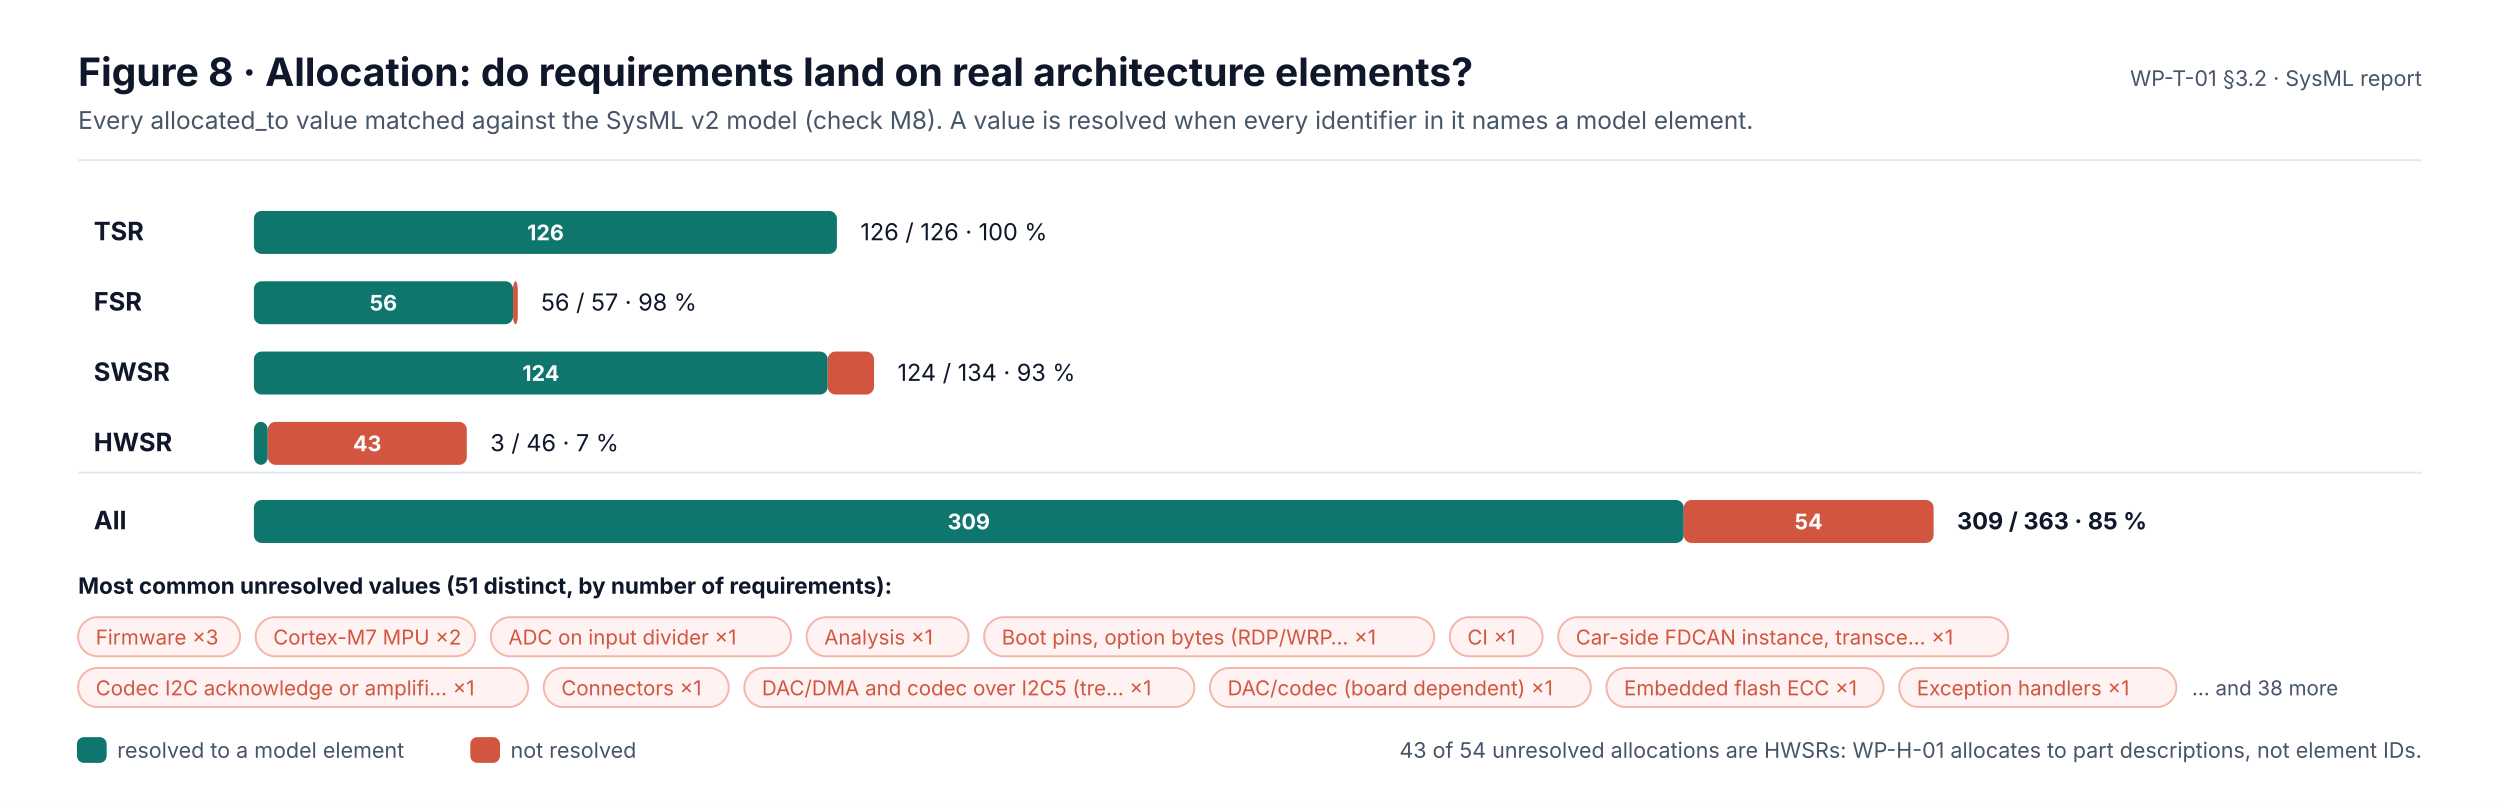
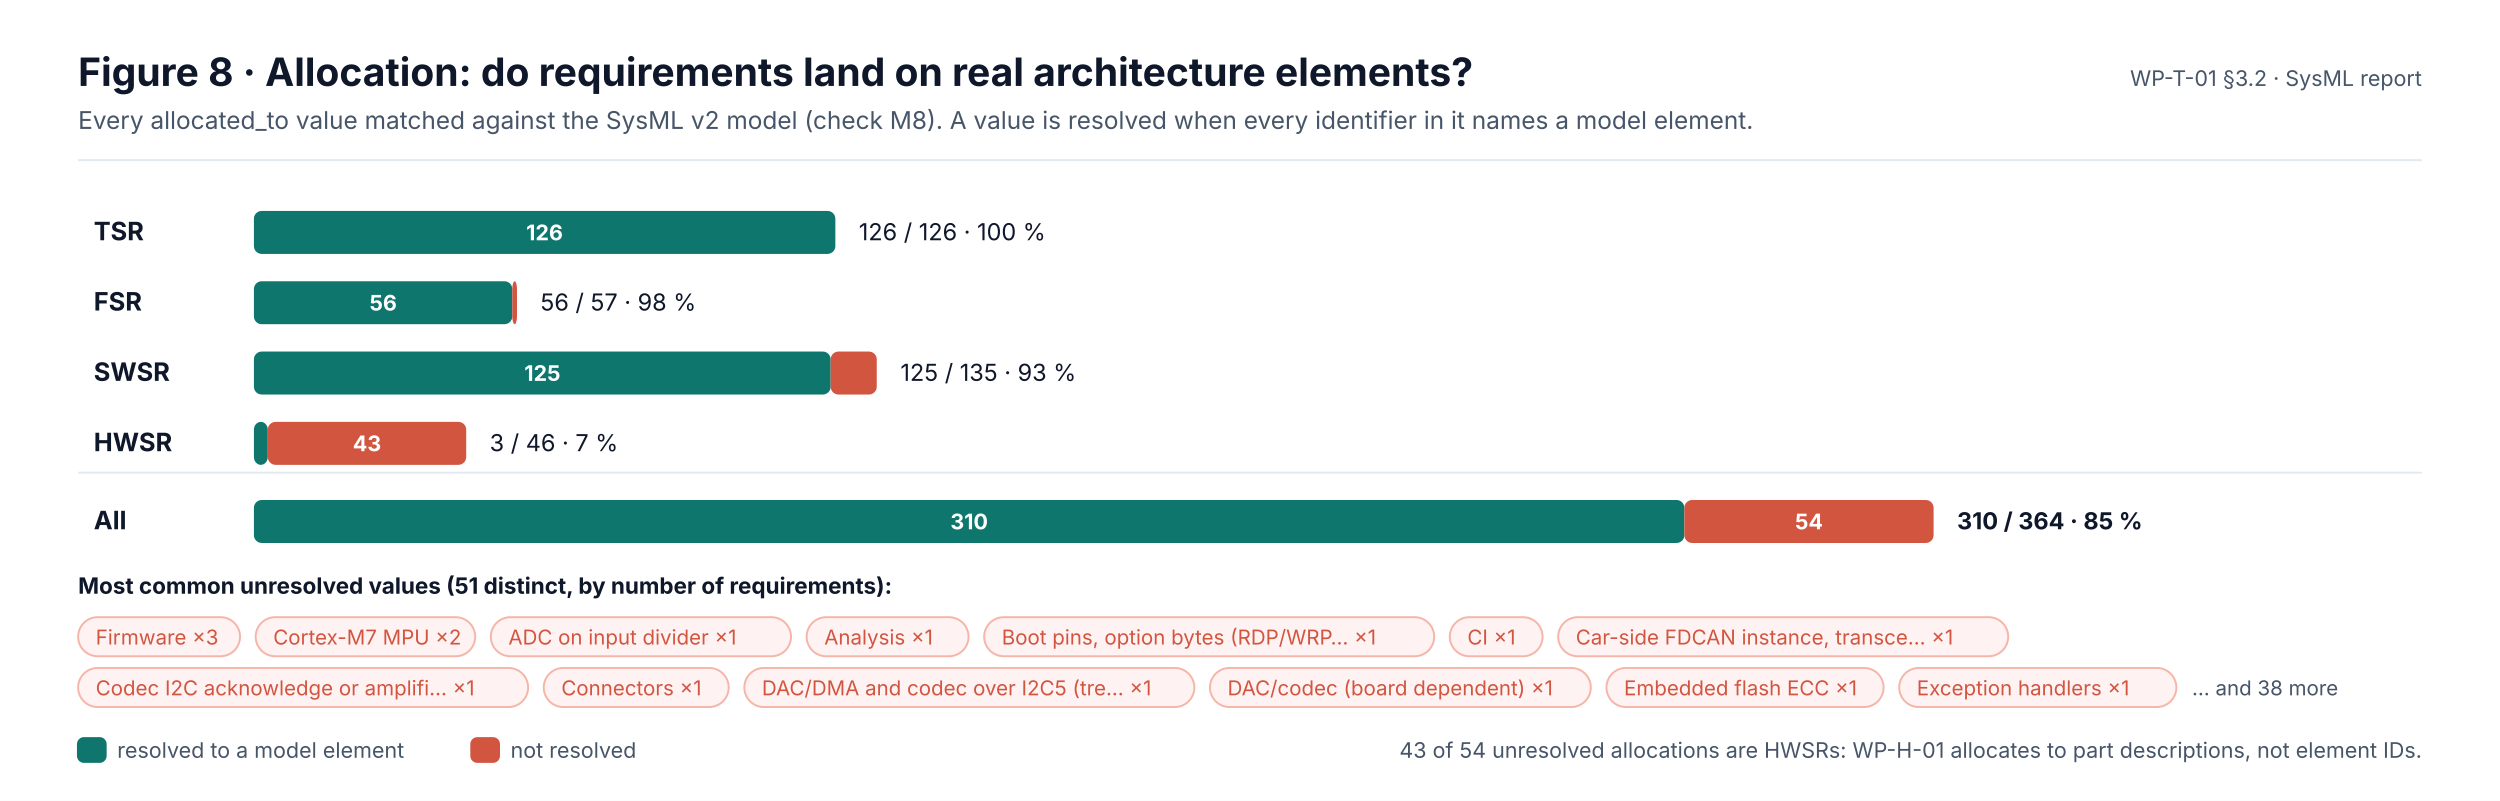
<svg xmlns="http://www.w3.org/2000/svg" width="1280" height="410" viewBox="0 0 1280 410" font-family="Inter, 'Segoe UI', Helvetica, Arial, sans-serif" role="img">
  <defs>
    <marker id="ink" viewBox="0 0 10 10" refX="9" refY="5" markerWidth="7" markerHeight="7" orient="auto-start-reverse">
      <path d="M0,0 L10,5 L0,10 z" fill="#0F172A" />
    </marker>
    <marker id="muted" viewBox="0 0 10 10" refX="9" refY="5" markerWidth="7" markerHeight="7" orient="auto-start-reverse">
      <path d="M0,0 L10,5 L0,10 z" fill="#475569" />
    </marker>
    <marker id="faint" viewBox="0 0 10 10" refX="9" refY="5" markerWidth="7" markerHeight="7" orient="auto-start-reverse">
      <path d="M0,0 L10,5 L0,10 z" fill="#94A3B8" />
    </marker>
    <marker id="safety" viewBox="0 0 10 10" refX="9" refY="5" markerWidth="7" markerHeight="7" orient="auto-start-reverse">
      <path d="M0,0 L10,5 L0,10 z" fill="#C2410C" />
    </marker>
    <marker id="sw" viewBox="0 0 10 10" refX="9" refY="5" markerWidth="7" markerHeight="7" orient="auto-start-reverse">
      <path d="M0,0 L10,5 L0,10 z" fill="#0F766E" />
    </marker>
    <marker id="hw" viewBox="0 0 10 10" refX="9" refY="5" markerWidth="7" markerHeight="7" orient="auto-start-reverse">
      <path d="M0,0 L10,5 L0,10 z" fill="#4F46E5" />
    </marker>
    <marker id="aou" viewBox="0 0 10 10" refX="9" refY="5" markerWidth="7" markerHeight="7" orient="auto-start-reverse">
      <path d="M0,0 L10,5 L0,10 z" fill="#D97706" />
    </marker>
    <marker id="red" viewBox="0 0 10 10" refX="9" refY="5" markerWidth="7" markerHeight="7" orient="auto-start-reverse">
      <path d="M0,0 L10,5 L0,10 z" fill="#D2553F" />
    </marker>
  </defs>
  <rect x="0" y="0" width="1280" height="410" rx="0" fill="#FFFFFF" stroke="none" stroke-width="0" />
  <text x="40" y="44" font-size="20" fill="#0F172A" font-weight="700">Figure 8 · Allocation: do requirements land on real architecture elements?</text>
  <text x="40" y="66" font-size="12.5" fill="#475569">Every allocated_to value matched against the SysML v2 model (check M8). A value is resolved when every identifier in it names a model element.</text>
  <text x="1240" y="44" font-size="11" fill="#475569" text-anchor="end">WP-T-01 §3.2 · SysML report</text>
  <line x1="40" y1="82" x2="1240" y2="82" stroke="#E2E8F0" stroke-width="1" />
  <text x="48" y="123" font-size="13" fill="#0F172A" font-weight="700">TSR</text>
-   <rect x="130" y="108" width="298.5" height="22" rx="4" fill="#0F766E" stroke="none" stroke-width="0" />
-   <text x="279.3" y="123" font-size="11" fill="#FFFFFF" font-weight="700" text-anchor="middle">126</text>
-   <text x="440.5" y="123" font-size="12" fill="#0F172A">126 / 126 · 100 %</text>
+   <rect x="130" y="108" width="297.7" height="22" rx="4" fill="#0F766E" stroke="none" stroke-width="0" />
+   <text x="278.8" y="123" font-size="11" fill="#FFFFFF" font-weight="700" text-anchor="middle">126</text>
+   <text x="439.7" y="123" font-size="12" fill="#0F172A">126 / 126 · 100 %</text>
  <text x="48" y="159" font-size="13" fill="#0F172A" font-weight="700">FSR</text>
-   <rect x="130" y="144" width="132.7" height="22" rx="4" fill="#0F766E" stroke="none" stroke-width="0" />
-   <text x="196.3" y="159" font-size="11" fill="#FFFFFF" font-weight="700" text-anchor="middle">56</text>
-   <rect x="262.7" y="144" width="2.4" height="22" rx="4" fill="#D2553F" stroke="none" stroke-width="0" />
-   <text x="277" y="159" font-size="12" fill="#0F172A">56 / 57 · 98 %</text>
+   <rect x="130" y="144" width="132.3" height="22" rx="4" fill="#0F766E" stroke="none" stroke-width="0" />
+   <text x="196.2" y="159" font-size="11" fill="#FFFFFF" font-weight="700" text-anchor="middle">56</text>
+   <rect x="262.3" y="144" width="2.4" height="22" rx="4" fill="#D2553F" stroke="none" stroke-width="0" />
+   <text x="276.7" y="159" font-size="12" fill="#0F172A">56 / 57 · 98 %</text>
  <text x="48" y="195" font-size="13" fill="#0F172A" font-weight="700">SWSR</text>
-   <rect x="130" y="180" width="293.8" height="22" rx="4" fill="#0F766E" stroke="none" stroke-width="0" />
-   <text x="276.9" y="195" font-size="11" fill="#FFFFFF" font-weight="700" text-anchor="middle">124</text>
-   <rect x="423.8" y="180" width="23.7" height="22" rx="4" fill="#D2553F" stroke="none" stroke-width="0" />
-   <text x="459.5" y="195" font-size="12" fill="#0F172A">124 / 134 · 93 %</text>
+   <rect x="130" y="180" width="295.3" height="22" rx="4" fill="#0F766E" stroke="none" stroke-width="0" />
+   <text x="277.7" y="195" font-size="11" fill="#FFFFFF" font-weight="700" text-anchor="middle">125</text>
+   <rect x="425.3" y="180" width="23.6" height="22" rx="4" fill="#D2553F" stroke="none" stroke-width="0" />
+   <text x="461" y="195" font-size="12" fill="#0F172A">125 / 135 · 93 %</text>
  <text x="48" y="231" font-size="13" fill="#0F172A" font-weight="700">HWSR</text>
  <rect x="130" y="216" width="7.1" height="22" rx="4" fill="#0F766E" stroke="none" stroke-width="0" />
-   <rect x="137.1" y="216" width="101.9" height="22" rx="4" fill="#D2553F" stroke="none" stroke-width="0" />
-   <text x="188" y="231" font-size="11" fill="#FFFFFF" font-weight="700" text-anchor="middle">43</text>
-   <text x="251" y="231" font-size="12" fill="#0F172A">3 / 46 · 7 %</text>
+   <rect x="137.1" y="216" width="101.6" height="22" rx="4" fill="#D2553F" stroke="none" stroke-width="0" />
+   <text x="187.9" y="231" font-size="11" fill="#FFFFFF" font-weight="700" text-anchor="middle">43</text>
+   <text x="250.7" y="231" font-size="12" fill="#0F172A">3 / 46 · 7 %</text>
  <line x1="40" y1="242" x2="1240" y2="242" stroke="#E2E8F0" stroke-width="1" />
  <text x="48" y="271" font-size="13" fill="#0F172A" font-weight="700">All</text>
-   <rect x="130" y="256" width="732.1" height="22" rx="4" fill="#0F766E" stroke="none" stroke-width="0" />
-   <text x="496" y="271" font-size="11" fill="#FFFFFF" font-weight="700" text-anchor="middle">309</text>
-   <rect x="862.1" y="256" width="127.9" height="22" rx="4" fill="#D2553F" stroke="none" stroke-width="0" />
-   <text x="926" y="271" font-size="11" fill="#FFFFFF" font-weight="700" text-anchor="middle">54</text>
-   <text x="1002" y="271" font-size="12" fill="#0F172A" font-weight="700">309 / 363 · 85 %</text>
+   <rect x="130" y="256" width="732.4" height="22" rx="4" fill="#0F766E" stroke="none" stroke-width="0" />
+   <text x="496.2" y="271" font-size="11" fill="#FFFFFF" font-weight="700" text-anchor="middle">310</text>
+   <rect x="862.4" y="256" width="127.6" height="22" rx="4" fill="#D2553F" stroke="none" stroke-width="0" />
+   <text x="926.2" y="271" font-size="11" fill="#FFFFFF" font-weight="700" text-anchor="middle">54</text>
+   <text x="1002" y="271" font-size="12" fill="#0F172A" font-weight="700">310 / 364 · 85 %</text>
  <text x="40" y="304" font-size="11.5" fill="#0F172A" font-weight="700">Most common unresolved values (51 distinct, by number of requirements):</text>
  <rect x="40" y="316" width="82.9" height="20" rx="10" fill="#FEF2F2" stroke="#F5B5A8" stroke-width="1" />
  <text x="49" y="330" font-size="10.5" fill="#D2553F">Firmware ×3</text>
  <rect x="130.9" y="316" width="112.4" height="20" rx="10" fill="#FEF2F2" stroke="#F5B5A8" stroke-width="1" />
  <text x="139.9" y="330" font-size="10.5" fill="#D2553F">Cortex-M7 MPU ×2</text>
  <rect x="251.3" y="316" width="153.7" height="20" rx="10" fill="#FEF2F2" stroke="#F5B5A8" stroke-width="1" />
  <text x="260.3" y="330" font-size="10.5" fill="#D2553F">ADC on input divider ×1</text>
  <rect x="413" y="316" width="82.9" height="20" rx="10" fill="#FEF2F2" stroke="#F5B5A8" stroke-width="1" />
  <text x="422" y="330" font-size="10.5" fill="#D2553F">Analysis ×1</text>
  <rect x="503.9" y="316" width="230.4" height="20" rx="10" fill="#FEF2F2" stroke="#F5B5A8" stroke-width="1" />
  <text x="512.9" y="330" font-size="10.5" fill="#D2553F">Boot pins, option bytes (RDP/WRP… ×1</text>
  <rect x="742.3" y="316" width="47.5" height="20" rx="10" fill="#FEF2F2" stroke="#F5B5A8" stroke-width="1" />
  <text x="751.3" y="330" font-size="10.5" fill="#D2553F">CI ×1</text>
  <rect x="797.8" y="316" width="230.4" height="20" rx="10" fill="#FEF2F2" stroke="#F5B5A8" stroke-width="1" />
  <text x="806.8" y="330" font-size="10.5" fill="#D2553F">Car-side FDCAN instance, transce… ×1</text>
  <rect x="40" y="342" width="230.4" height="20" rx="10" fill="#FEF2F2" stroke="#F5B5A8" stroke-width="1" />
  <text x="49" y="356" font-size="10.5" fill="#D2553F">Codec I2C acknowledge or amplifi… ×1</text>
  <rect x="278.4" y="342" width="94.7" height="20" rx="10" fill="#FEF2F2" stroke="#F5B5A8" stroke-width="1" />
  <text x="287.4" y="356" font-size="10.5" fill="#D2553F">Connectors ×1</text>
  <rect x="381.1" y="342" width="230.4" height="20" rx="10" fill="#FEF2F2" stroke="#F5B5A8" stroke-width="1" />
  <text x="390.1" y="356" font-size="10.5" fill="#D2553F">DAC/DMA and codec over I2C5 (tre… ×1</text>
  <rect x="619.5" y="342" width="195" height="20" rx="10" fill="#FEF2F2" stroke="#F5B5A8" stroke-width="1" />
  <text x="628.5" y="356" font-size="10.5" fill="#D2553F">DAC/codec (board dependent) ×1</text>
  <rect x="822.5" y="342" width="141.9" height="20" rx="10" fill="#FEF2F2" stroke="#F5B5A8" stroke-width="1" />
  <text x="831.5" y="356" font-size="10.5" fill="#D2553F">Embedded flash ECC ×1</text>
  <rect x="972.4" y="342" width="141.9" height="20" rx="10" fill="#FEF2F2" stroke="#F5B5A8" stroke-width="1" />
  <text x="981.4" y="356" font-size="10.5" fill="#D2553F">Exception handlers ×1</text>
  <text x="1122.3" y="356" font-size="10.5" fill="#475569">… and 38 more</text>
  <rect x="40" y="378" width="14" height="12" rx="3" fill="#0F766E" stroke="#0F766E" stroke-width="1.2" />
  <text x="60" y="388" font-size="11" fill="#475569">resolved to a model element</text>
  <rect x="241.4" y="378" width="14" height="12" rx="3" fill="#D2553F" stroke="#D2553F" stroke-width="1.2" />
  <text x="261.4" y="388" font-size="11" fill="#475569">not resolved</text>
  <text x="1240" y="388" font-size="11" fill="#475569" text-anchor="end">43 of 54 unresolved allocations are HWSRs: WP-H-01 allocates to part descriptions, not element IDs.</text>
</svg>
